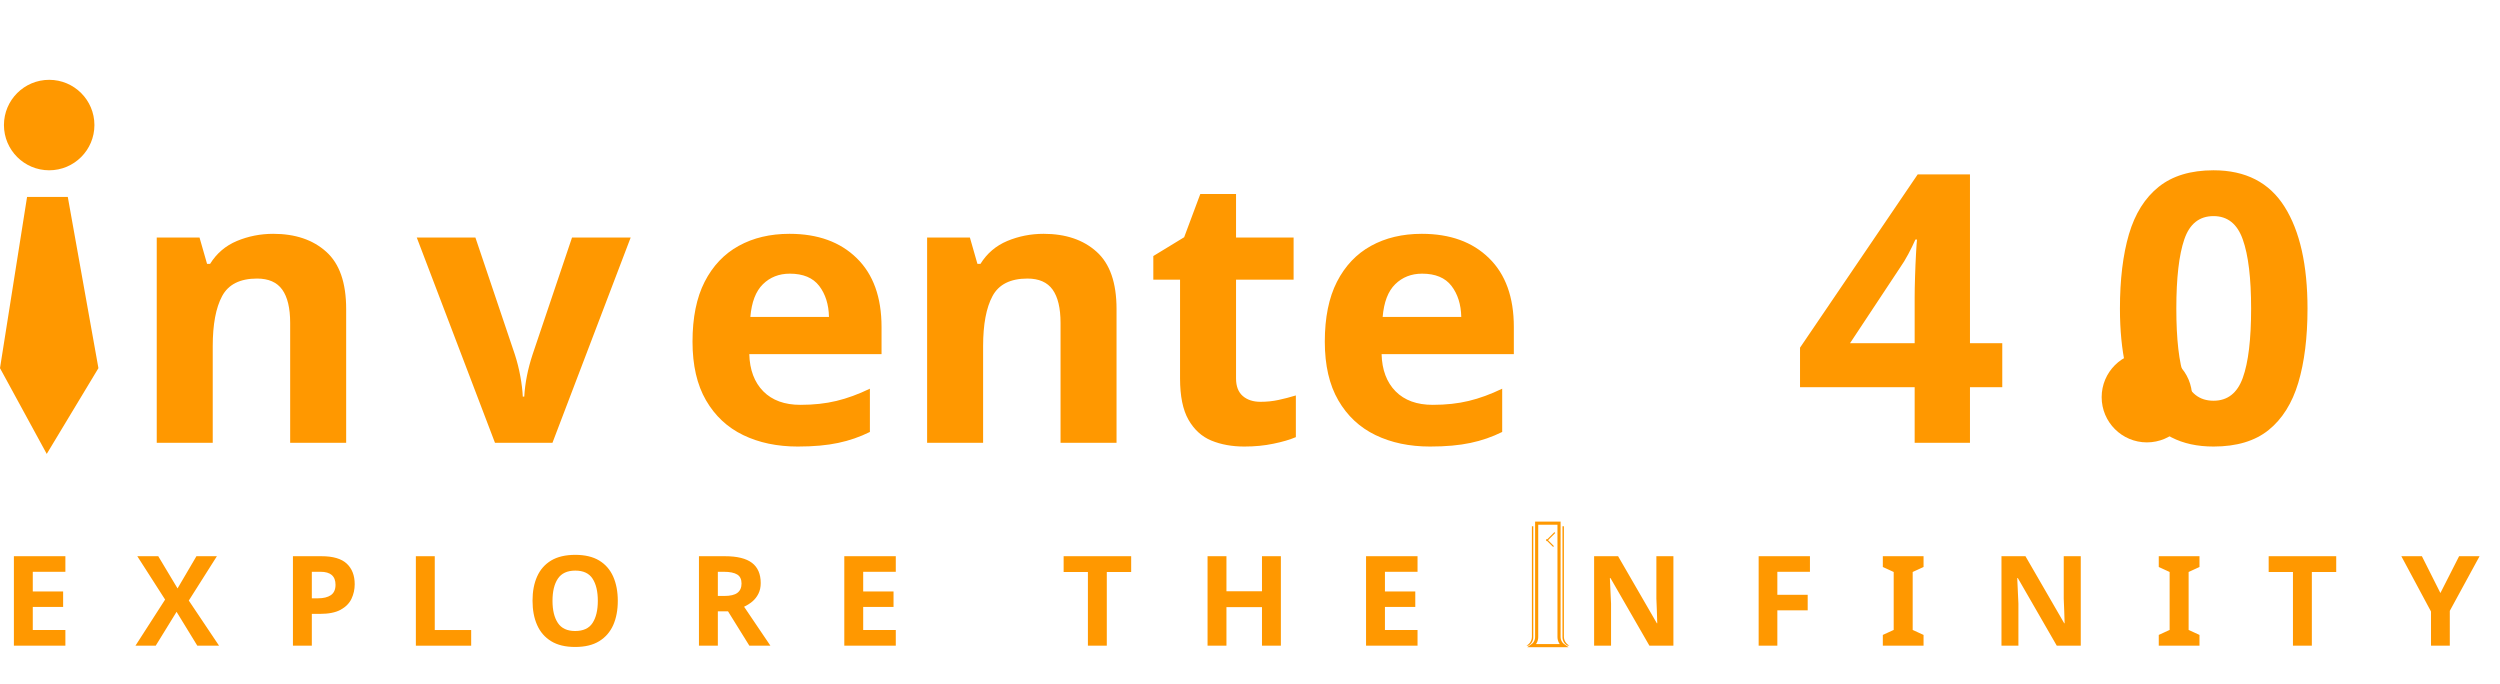
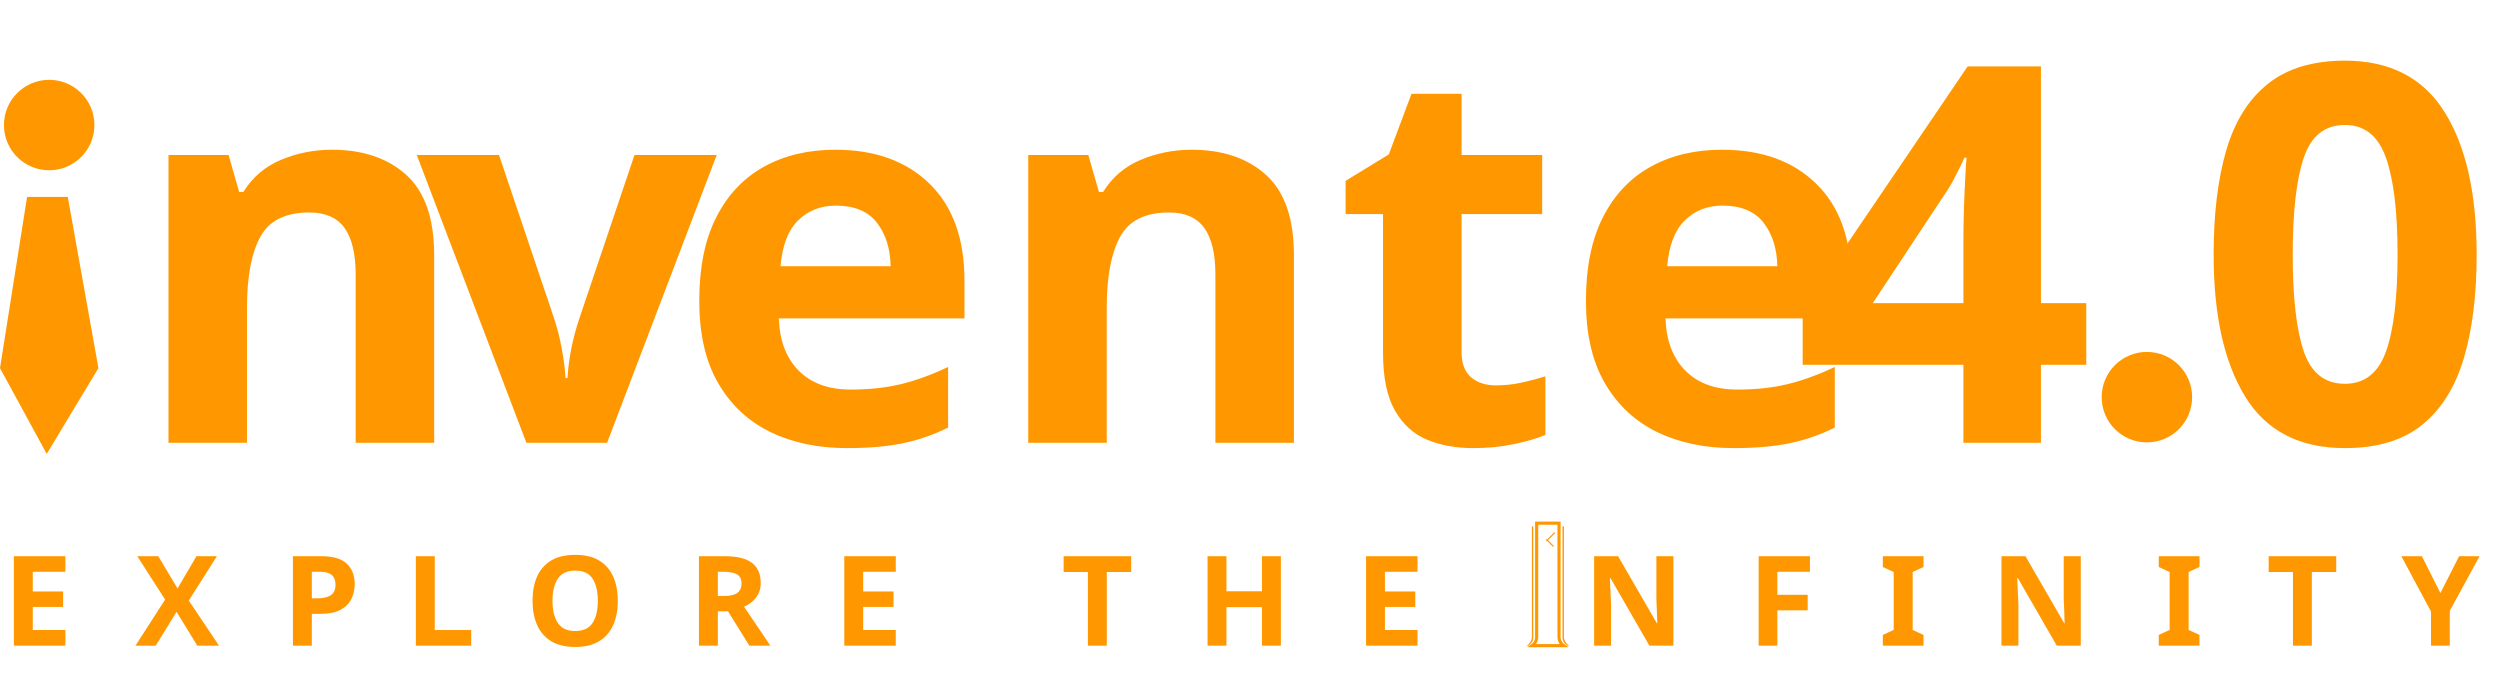
<svg xmlns="http://www.w3.org/2000/svg" viewBox="0 0 399.03 109.06">
  <defs>
    <style>
            .cls-1 {
-                 font-size: 60px;
+                 font-size: 84.14px;
                font-family: TitilliumWeb-Bold, Titillium Web;
                font-weight: 700;
            }
+ 
            .cls-1,
            .cls-2,
            .cls-5 {
                fill: #ff9800;
            }
+ 
            .cls-3 {
-                 letter-spacing: 0;
+                 letter-spacing: 0em;
            }
+ 
            .cls-4 {
                letter-spacing: -0.01em;
            }
+ 
            .cls-5 {
                font-size: 20px;
                font-family: TitilliumWeb-SemiBold, Titillium Web;
                font-weight: 600;
                letter-spacing: 0.5em;
            }
+ 
            .cls-6 {
                letter-spacing: 0.49em;
            }
+ 
            .cls-7 {
                letter-spacing: 0.5em;
            }
+ 
            .cls-8 {
                letter-spacing: 0.48em;
            }
+ 
            .cls-9 {
                fill: none;
                stroke: #ff9800;
                stroke-miterlimit: 10;
                stroke-width: 0.5px;
            }
        </style>
  </defs>
  <g id="Layer_2" data-name="Layer 2">
    <g id="Layer_2-2" data-name="Layer 2">
-       <text class="cls-1" transform="translate(286.29 70.68)">4 0</text>
+       <text class="cls-1" transform="translate(286.29 70.68)">4</text>
+       <text class="cls-1" transform="translate(350.29 70.68)">0</text>
      <circle class="cls-2" cx="342.67" cy="63.39" r="7.22" />
      <text class="cls-1" transform="translate(20.33 70.68)">
        <tspan class="cls-3">n</tspan>
        <tspan class="cls-4" x="46.19" y="0">v</tspan>
        <tspan x="87.5" y="0">ente</tspan>
      </text>
      <circle class="cls-2" cx="7.85" cy="19.96" r="7.22" />
      <polygon class="cls-2" points="7.46 72.45 0 58.76 4.32 31.43 10.82 31.43 15.71 58.76 7.46 72.45" />
      <text class="cls-5" transform="translate(0.42 103.06)">EXP<tspan class="cls-6" x="64.16" y="0">L</tspan>
        <tspan class="cls-7" x="83.42" y="0" xml:space="preserve">ORE THE NFINITY</tspan>
+         <tspan class="cls-8" x="377.56" y="0" />
      </text>
      <path class="cls-9" d="M248.84,101.63v-.28h0V83.5h-3.57v17.85h0v.28a1.67,1.67,0,0,1-.71,1.42h5A1.68,1.68,0,0,1,248.84,101.63Z" />
      <path class="cls-2" d="M244.73,84v17.64a1.52,1.52,0,0,1-.8,1.42h-.3a1.6,1.6,0,0,0,.88-1.42v-.3h0V84Z" />
      <path class="cls-2" d="M250.5,103.05h-.31a1.53,1.53,0,0,1-.8-1.42V84h.23v17.34h0v.3A1.6,1.6,0,0,0,250.5,103.05Z" />
      <rect class="cls-2" x="247.41" y="84.71" width="0.19" height="1.91" rx="0.08" transform="translate(133.07 -149.92) rotate(45)" />
      <rect class="cls-2" x="247.3" y="85.84" width="0.19" height="1.64" rx="0.08" transform="translate(11.18 200.32) rotate(-45)" />
    </g>
  </g>
</svg>
